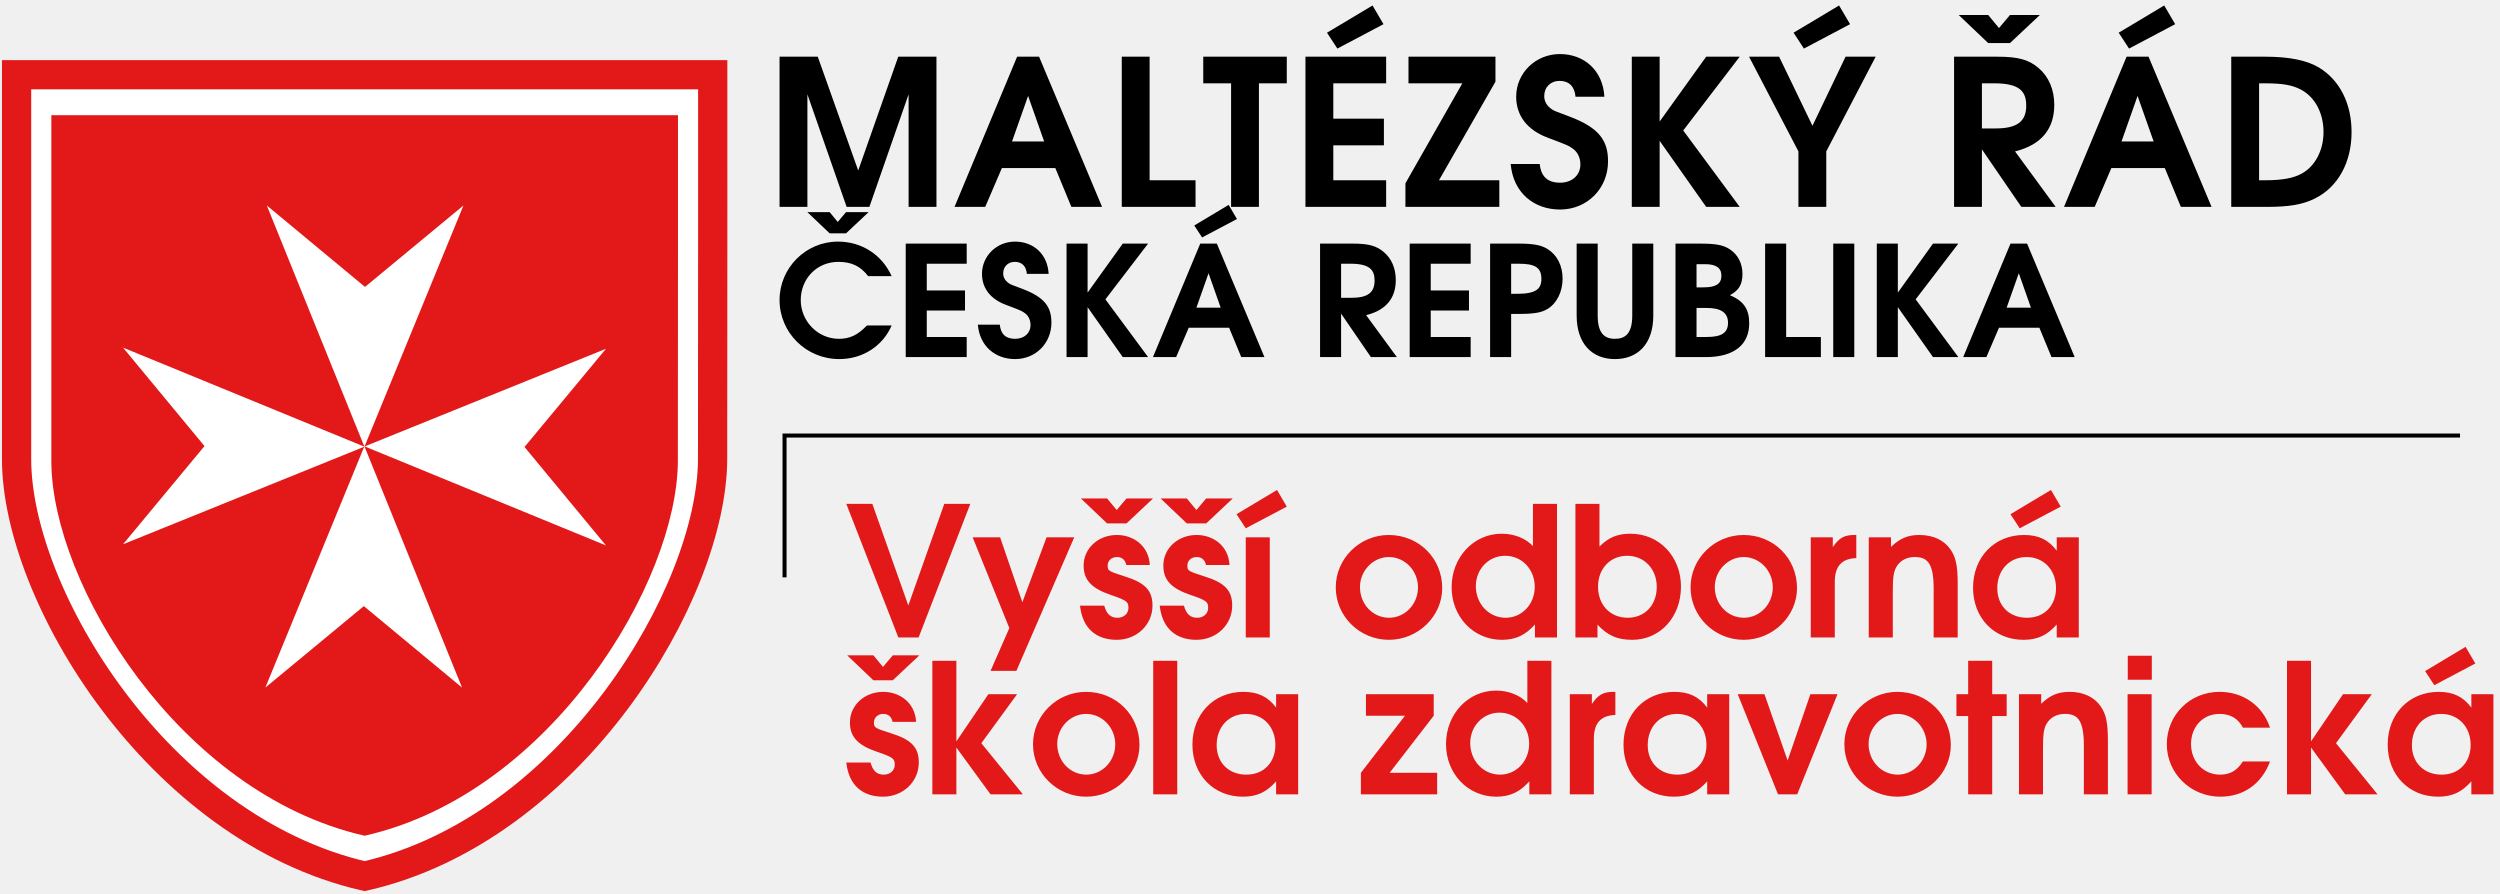
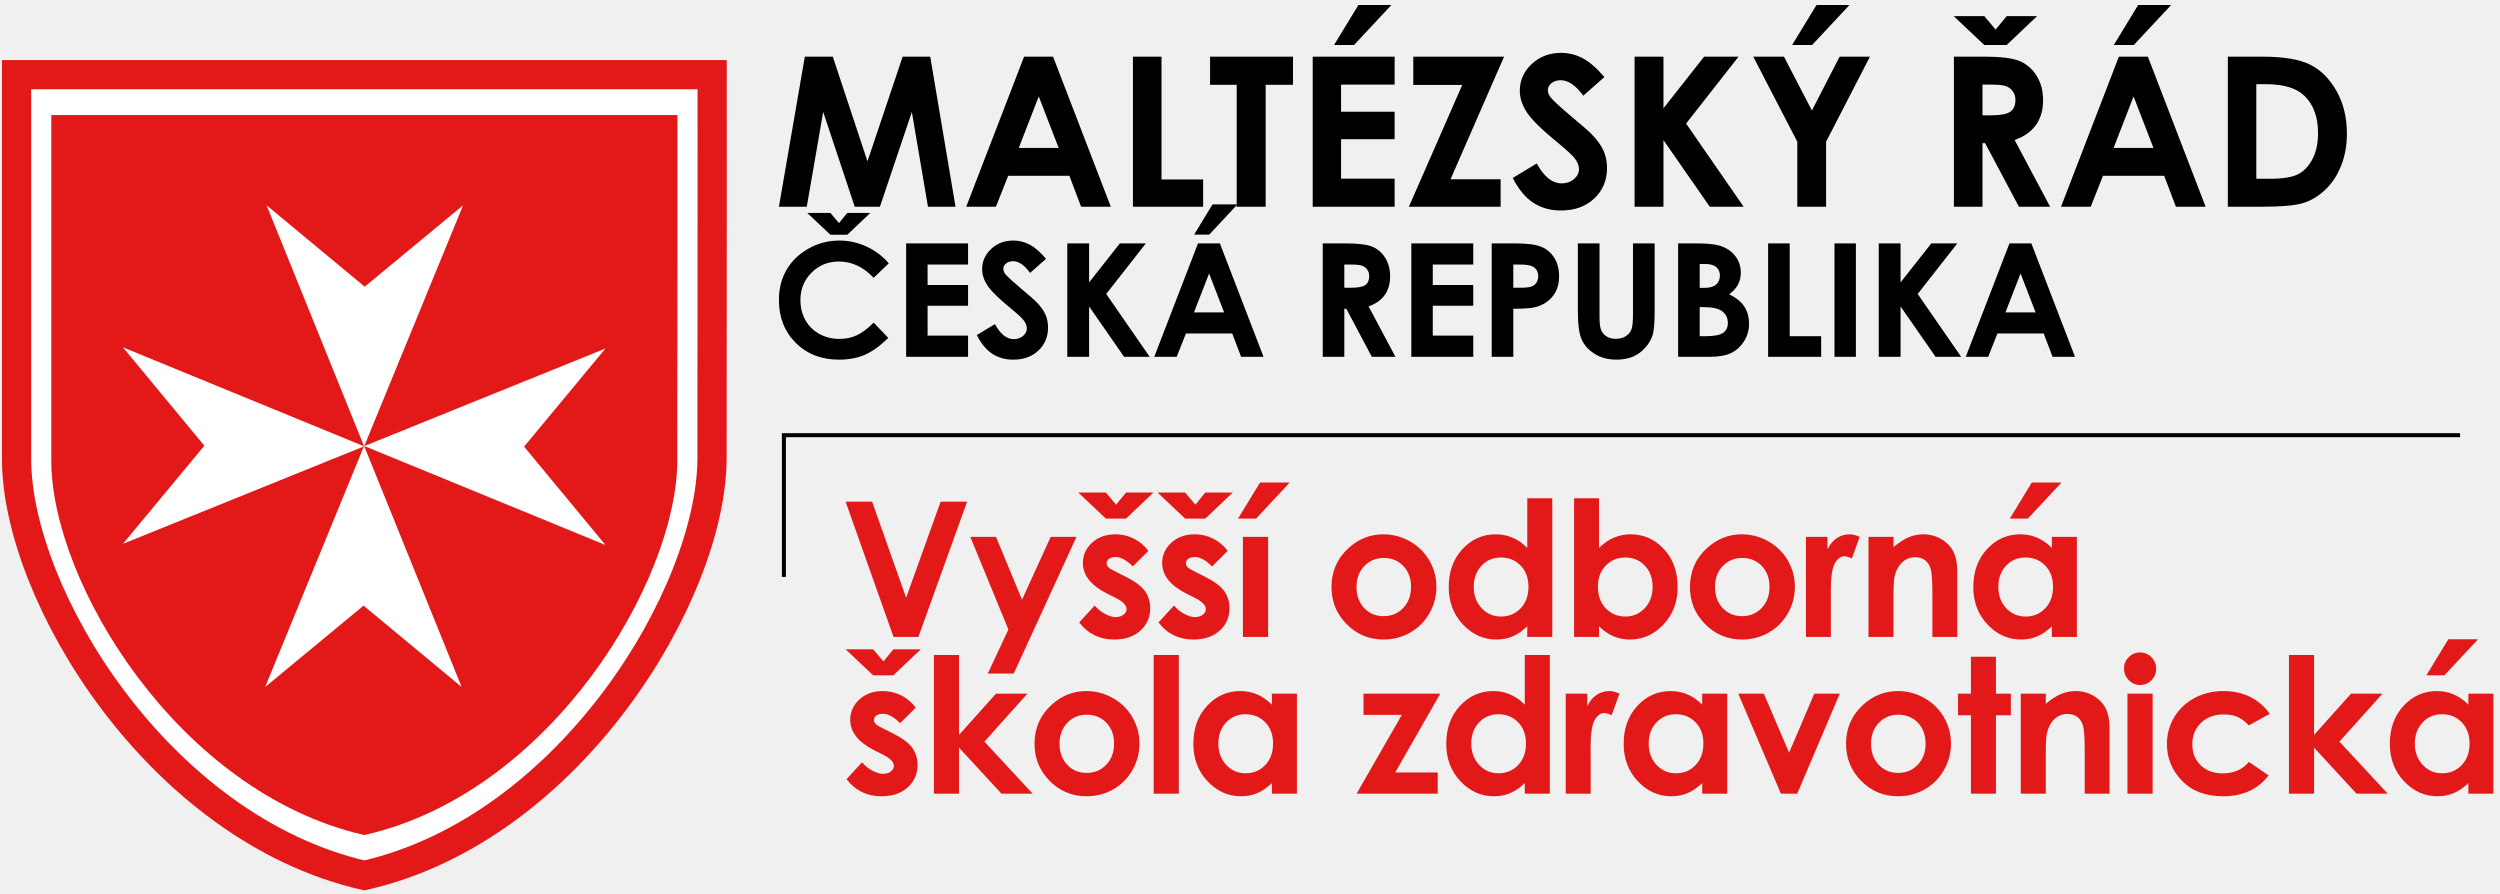
- <svg xmlns="http://www.w3.org/2000/svg" viewBox="-0.5 -8.91 379.01 135.51" width="379.01" height="135.51" role="img">
+ <svg xmlns="http://www.w3.org/2000/svg" viewBox="-0.5 -8.91 379.32 135.51" width="379.32" height="135.51" role="img">
  <g transform="translate(-113.9 -228.2)">
    <path fill-rule="nonzero" fill="#fff" d="M 168.676 352.117 C 200.066 344.965 221.41 309.176 221.438 288.828 C 221.473 264.148 221.457 230.609 221.457 230.609 L 115.91 230.609 C 115.91 230.609 115.902 263.938 115.91 288.914 C 115.914 309.433 137.351 344.914 168.676 352.117 " />
    <path fill="none" stroke-width="4.439" stroke-linejoin="miter" stroke="#e31818" d="M 0.001 -0.001 C 31.43 7.16 52.799 42.992 52.827 63.364 C 52.862 88.074 52.846 121.654 52.846 121.654 L -52.829 121.654 C -52.829 121.654 -52.837 88.285 -52.829 63.279 C -52.825 42.734 -31.361 7.21 0.001 -0.001 Z M 0.001 -0.001 " transform="matrix(0.9987, 0, 0, -0.9987, 168.6748, 352.1157)" />
    <path fill-rule="nonzero" fill="#e31818" d="M 168.676 345.535 C 196.668 339.16 215.699 307.246 215.726 289.101 C 215.754 267.094 215.742 237.188 215.742 237.188 L 121.625 237.188 C 121.625 237.188 121.621 266.91 121.625 289.183 C 121.633 307.476 140.746 339.113 168.676 345.535 " />
    <path fill="none" stroke-width="0.89" stroke-linejoin="miter" stroke="#e31818" d="M -0.001 0.002 C 28.025 6.384 47.08 38.337 47.107 56.504 C 47.134 78.538 47.123 108.481 47.123 108.481 L -47.109 108.481 C -47.109 108.481 -47.113 78.722 -47.109 56.422 C -47.101 38.106 -27.965 6.431 -0.001 0.002 Z M -0.001 0.002 " transform="matrix(0.9987, 0, 0, -0.9987, 168.6768, 345.5367)" />
    <path fill-rule="nonzero" fill="#fff" d="M 168.644 286.941 L 153.629 323.531 L 168.559 311.18 L 183.445 323.531 L 168.644 286.941 " />
    <path fill-rule="nonzero" fill="#fff" d="M 168.648 287.027 L 183.664 250.438 L 168.734 262.789 L 153.848 250.438 L 168.648 287.027 " />
    <path fill-rule="nonzero" fill="#fff" d="M 168.68 286.969 L 205.269 301.984 L 192.918 287.055 L 205.269 272.164 L 168.68 286.969 " />
    <path fill-rule="nonzero" fill="#fff" d="M 168.644 287.008 L 132.051 271.988 L 144.402 286.918 L 132.051 301.805 L 168.644 287.008 " />
  </g>
-   <path fill="#000" d="M117.684 22.455H121.905V5.385L127.852 22.455H131.302L137.249 5.385V22.455H141.47V-0.315H135.678L129.608 16.94L123.476 -0.315H117.684ZM144.209 22.455H148.862L151.389 16.57H159.492L161.926 22.455H166.579L157.027 -0.315H153.7ZM152.929 12.534 155.363 5.632 157.798 12.534ZM169.565 22.455H180.749V18.419H173.786V-0.315H169.565ZM181.917 3.721H186.138V22.455H190.359V3.721H194.581V-0.315H181.917ZM197.412 22.455H209.644V18.419H201.633V13.119H209.306V9.083H201.633V3.721H209.644V-0.315H197.412ZM200.678 -3.951 202.25 -1.547 209.244 -5.245 207.58 -8.079ZM212.569 22.455H226.804V18.419H217.653L226.218 3.475V-0.315H213.031V3.721H221.196L212.569 18.881ZM228.526 15.954C228.896 20.267 232.008 22.856 236.013 22.856C240.111 22.856 243.285 19.682 243.285 15.553C243.285 12.472 242.022 10.469 237.4 8.744C235.243 7.943 235.181 7.912 234.873 7.727C234.041 7.203 233.61 6.495 233.61 5.663C233.61 4.307 234.565 3.352 235.952 3.352C237.369 3.352 238.232 4.214 238.355 5.755H242.73C242.514 1.75 239.649 -0.715 235.982 -0.715C232.316 -0.715 229.358 2.15 229.358 5.755C229.358 8.62 231.053 10.808 234.103 11.948C237.123 13.088 237.369 13.181 238.047 13.704C238.725 14.228 239.094 15.091 239.094 16.015C239.094 17.648 237.831 18.788 236.013 18.788C234.134 18.788 233.117 17.864 232.932 15.954ZM246.887 22.455H251.108V12.441L258.164 22.455H263.248L254.682 10.87L263.248 -0.315H258.164L251.108 9.514V-0.315H246.887ZM264.662 -0.315 272.149 14.043V22.455H276.37V14.043L283.858 -0.315H279.298L274.275 10.161L269.222 -0.315ZM271.41 -3.951 272.981 -1.547 279.976 -5.245 278.312 -8.079ZM295.745 22.455H299.966V13.735L305.944 22.455H311.151L304.988 14.043C309.087 13.027 310.935 10.531 310.935 6.987C310.935 4.677 310.103 2.705 308.532 1.38C307.053 0.117 305.42 -0.315 302.308 -0.315H295.745ZM296.454 -6.631 300.921 -2.379H304.218L308.748 -6.631H304.218L302.554 -4.659L300.921 -6.631ZM299.966 10.562V3.721H301.846C305.851 3.721 306.683 5.077 306.683 7.111C306.683 9.514 305.297 10.562 302.031 10.562ZM312.411 22.455H317.064L319.59 16.57H327.694L330.128 22.455H334.781L325.229 -0.315H321.901ZM320.7 -3.951 322.271 -1.547 329.265 -5.245 327.601 -8.079ZM321.131 12.534 323.565 5.632 325.999 12.534ZM337.766 22.455H343.066C346.517 22.455 348.581 22.116 350.43 21.192C353.942 19.466 356.007 15.707 356.007 11.116C356.007 6.803 354.22 3.228 351.046 1.318C349.259 0.24 346.548 -0.315 342.973 -0.315H337.766ZM341.987 18.419V3.721H342.819C345.5 3.721 346.948 3.968 348.273 4.646C350.43 5.755 351.755 8.189 351.755 11.116C351.755 13.858 350.491 16.293 348.458 17.402C347.195 18.11 345.438 18.419 342.912 18.419Z M117.684 36.565C117.684 41.524 121.711 45.529 126.74 45.529C130.256 45.529 133.329 43.573 134.679 40.43H130.931C129.534 41.897 128.323 42.456 126.671 42.456C123.504 42.456 120.897 39.801 120.897 36.588C120.897 33.352 123.318 30.791 126.601 30.791C128.603 30.791 129.953 31.443 131.117 32.956H134.679C133.166 29.627 130.07 27.718 126.531 27.718C121.665 27.718 117.684 31.699 117.684 36.565ZM121.898 23.248 125.274 26.461H127.765L131.187 23.248H127.765L126.507 24.738L125.274 23.248ZM136.812 45.226H146.055V42.176H140.002V38.172H145.799V35.122H140.002V31.07H146.055V28.021H136.812ZM147.745 40.314C148.025 43.573 150.376 45.529 153.403 45.529C156.5 45.529 158.898 43.131 158.898 40.011C158.898 37.683 157.943 36.169 154.451 34.865C152.821 34.26 152.774 34.237 152.542 34.097C151.913 33.701 151.587 33.166 151.587 32.537C151.587 31.513 152.309 30.791 153.357 30.791C154.428 30.791 155.079 31.443 155.173 32.607H158.479C158.316 29.581 156.15 27.718 153.38 27.718C150.609 27.718 148.374 29.883 148.374 32.607C148.374 34.772 149.655 36.425 151.96 37.287C154.241 38.148 154.428 38.218 154.94 38.614C155.452 39.01 155.731 39.662 155.731 40.36C155.731 41.594 154.777 42.456 153.403 42.456C151.983 42.456 151.214 41.757 151.075 40.314ZM161.193 45.226H164.383V37.659L169.715 45.226H173.556L167.084 36.472L173.556 28.021H169.715L164.383 35.448V28.021H161.193ZM174.292 45.226H177.807L179.717 40.779H185.84L187.679 45.226H191.195L183.977 28.021H181.463ZM180.555 25.273 181.742 27.089 187.027 24.295 185.77 22.154ZM180.881 37.729 182.72 32.514 184.559 37.729ZM199.627 45.226H202.817V38.637L207.334 45.226H211.269L206.612 38.87C209.709 38.102 211.106 36.216 211.106 33.538C211.106 31.792 210.477 30.302 209.29 29.301C208.172 28.346 206.938 28.021 204.587 28.021H199.627ZM202.817 36.239V31.07H204.237C207.264 31.07 207.893 32.095 207.893 33.632C207.893 35.448 206.845 36.239 204.377 36.239ZM213.215 45.226H222.458V42.176H216.405V38.172H222.202V35.122H216.405V31.07H222.458V28.021H213.215ZM225.405 45.226H228.595V38.684H229.62C232.064 38.684 233.182 38.498 234.136 37.916C235.533 37.054 236.395 35.308 236.395 33.329C236.395 31.35 235.556 29.72 234.066 28.812C233.089 28.23 231.948 28.021 229.666 28.021H225.405ZM228.595 35.634V31.07H229.666C232.111 31.07 233.182 31.559 233.182 33.376C233.182 34.865 232.39 35.634 229.526 35.634ZM238.527 38.917C238.527 43.294 240.949 45.529 244.325 45.529C247.724 45.529 250.145 43.317 250.145 38.917V28.021H246.956V38.917C246.956 41.617 245.931 42.456 244.348 42.456C242.718 42.456 241.717 41.594 241.717 38.917V28.021H238.527ZM253.512 45.226H258.098C262.522 45.226 264.687 43.247 264.687 40.104C264.687 38.055 263.942 36.751 261.754 35.843C263.127 35.122 263.663 34.214 263.663 32.607C263.663 31.001 262.941 29.65 261.707 28.859C260.683 28.207 259.612 28.021 257.051 28.021H253.512ZM256.701 42.176V37.776H258.215C260.426 37.776 261.474 38.498 261.474 40.034C261.474 41.524 260.52 42.176 258.285 42.176ZM256.701 34.656V31.14H258.005C259.658 31.14 260.473 31.699 260.473 32.886C260.473 34.12 259.658 34.656 257.726 34.656ZM267.099 45.226H275.551V42.176H270.289V28.021H267.099ZM277.427 45.226H280.617V28.021H277.427ZM284.03 45.226H287.22V37.659L292.551 45.226H296.393L289.92 36.472L296.393 28.021H292.551L287.22 35.448V28.021H284.03ZM297.129 45.226H300.644L302.553 40.779H308.676L310.516 45.226H314.031L306.814 28.021H304.3ZM303.717 37.729 305.557 32.514 307.396 37.729Z" />
-   <path fill="none" stroke="#000" stroke-width="0.61" d="M118.44 78.62V57.12H372.45" />
-   <path fill="#e31818" d="M127.804 67.483 135.696 87.732H138.764L146.601 67.483H142.655L137.203 82.882L131.75 67.483ZM146.958 72.552 152.52 86.307 149.67 92.801H153.589L162.357 72.552H158.165L154.493 82.389L151.123 72.552ZM163.234 82.909C163.617 86.444 165.782 88.088 168.796 88.088C171.838 88.088 174.222 85.814 174.222 82.909C174.222 80.663 173.18 79.457 170.002 78.471C167.508 77.676 167.426 77.621 167.426 76.826C167.426 76.087 168.029 75.539 168.824 75.539C169.591 75.539 170.084 75.95 170.249 76.744H173.811C173.674 73.894 171.399 72.196 168.824 72.196C166.001 72.196 163.782 74.223 163.782 76.826C163.782 79.046 164.988 80.306 168.002 81.32C170.44 82.142 170.577 82.389 170.577 83.266C170.577 84.115 169.865 84.745 168.933 84.745C167.865 84.745 167.262 84.197 166.906 82.909ZM163.371 66.661 167.344 70.442H170.276L174.304 66.661H170.276L168.796 68.414L167.344 66.661ZM175.318 82.909C175.701 86.444 177.866 88.088 180.88 88.088C183.922 88.088 186.306 85.814 186.306 82.909C186.306 80.663 185.264 79.457 182.086 78.471C179.592 77.676 179.51 77.621 179.51 76.826C179.51 76.087 180.113 75.539 180.908 75.539C181.675 75.539 182.168 75.95 182.332 76.744H185.895C185.758 73.894 183.483 72.196 180.908 72.196C178.085 72.196 175.866 74.223 175.866 76.826C175.866 79.046 177.071 80.306 180.085 81.32C182.524 82.142 182.661 82.389 182.661 83.266C182.661 84.115 181.949 84.745 181.017 84.745C179.948 84.745 179.346 84.197 178.989 82.909ZM175.455 66.661 179.428 70.442H182.36L186.388 66.661H182.36L180.88 68.414L179.428 66.661ZM186.963 69.044 188.361 71.182 194.581 67.894 193.101 65.373ZM188.361 87.732H192.005V72.552H188.361ZM202.006 80.142C202.006 84.526 205.624 88.088 210.062 88.088C214.474 88.088 218.146 84.526 218.146 80.252C218.146 75.73 214.611 72.196 210.035 72.196C205.624 72.196 202.006 75.785 202.006 80.142ZM205.678 80.087C205.678 77.594 207.679 75.539 210.062 75.539C212.501 75.539 214.474 77.621 214.474 80.142C214.474 82.69 212.501 84.745 210.09 84.745C207.624 84.745 205.678 82.69 205.678 80.087ZM219.571 80.115C219.571 84.608 222.886 88.088 227.188 88.088C229.243 88.088 230.75 87.403 232.203 85.759V87.732H235.546V67.483H231.901V73.894C230.833 72.716 229.079 72.004 227.161 72.004C222.914 72.004 219.571 75.566 219.571 80.115ZM223.242 79.95C223.242 77.374 225.188 75.347 227.681 75.347C230.23 75.347 232.175 77.402 232.175 80.06C232.175 82.69 230.23 84.745 227.764 84.745C225.215 84.745 223.242 82.635 223.242 79.95ZM238.34 87.732H241.684V85.787C243.245 87.458 244.698 88.088 246.945 88.088C251.219 88.088 254.343 84.608 254.343 80.032C254.343 75.456 251.055 72.004 246.698 72.004C244.725 72.004 243.382 72.552 241.985 73.949V67.483H238.34ZM241.766 80.032C241.766 77.292 243.629 75.347 246.177 75.347C248.78 75.347 250.671 77.347 250.671 80.06C250.671 82.827 248.863 84.745 246.26 84.745C243.629 84.745 241.766 82.8 241.766 80.032ZM255.795 80.142C255.795 84.526 259.412 88.088 263.851 88.088C268.263 88.088 271.934 84.526 271.934 80.252C271.934 75.73 268.4 72.196 263.824 72.196C259.412 72.196 255.795 75.785 255.795 80.142ZM259.467 80.087C259.467 77.594 261.467 75.539 263.851 75.539C266.29 75.539 268.263 77.621 268.263 80.142C268.263 82.69 266.29 84.745 263.878 84.745C261.412 84.745 259.467 82.69 259.467 80.087ZM274.017 87.732H277.661V79.293C277.661 76.936 278.73 75.758 280.922 75.703V72.196H280.648C279.086 72.196 278.319 72.634 277.36 74.031V72.552H274.017ZM282.813 87.732H286.457V80.58C286.457 78.553 286.594 77.676 287.06 76.936C287.635 76.032 288.594 75.539 289.745 75.539C291.554 75.539 292.65 76.251 292.65 80.306V87.732H296.294V79.594C296.294 76.881 296.02 75.566 295.198 74.388C294.212 72.963 292.567 72.196 290.458 72.196C288.731 72.196 287.526 72.716 286.183 74.004V72.552H282.813ZM298.623 80.197C298.623 84.773 301.829 88.088 306.268 88.088C308.405 88.088 309.858 87.403 311.31 85.759V87.732H314.653V72.552H311.31V74.579C310.05 72.908 308.542 72.196 306.35 72.196C301.856 72.196 298.623 75.566 298.623 80.197ZM302.295 80.279C302.295 77.511 304.131 75.539 306.734 75.539C309.337 75.539 311.2 77.484 311.2 80.252C311.2 82.772 309.556 84.745 306.789 84.745C304.131 84.745 302.295 82.937 302.295 80.279ZM304.295 69.044 305.693 71.182 311.913 67.894 310.433 65.373Z M127.804 106.693C128.188 110.227 130.352 111.871 133.367 111.871C136.408 111.871 138.792 109.597 138.792 106.693C138.792 104.446 137.751 103.24 134.572 102.254C132.079 101.459 131.996 101.404 131.996 100.61C131.996 99.87 132.599 99.322 133.394 99.322C134.161 99.322 134.654 99.733 134.819 100.527H138.381C138.244 97.678 135.97 95.979 133.394 95.979C130.572 95.979 128.352 98.007 128.352 100.61C128.352 102.829 129.558 104.09 132.572 105.103C135.011 105.925 135.148 106.172 135.148 107.049C135.148 107.898 134.435 108.528 133.504 108.528C132.435 108.528 131.832 107.981 131.476 106.693ZM127.941 90.444 131.914 94.225H134.846L138.874 90.444H134.846L133.367 92.197L131.914 90.444ZM140.847 111.515H144.491V104.418L149.67 111.515H154.575L148.273 103.761L153.698 96.335H149.341L144.491 103.487V91.266H140.847ZM156.109 103.925C156.109 108.309 159.726 111.871 164.165 111.871C168.577 111.871 172.249 108.309 172.249 104.035C172.249 99.513 168.714 95.979 164.138 95.979C159.726 95.979 156.109 99.568 156.109 103.925ZM159.781 103.87C159.781 101.377 161.781 99.322 164.165 99.322C166.604 99.322 168.577 101.404 168.577 103.925C168.577 106.473 166.604 108.528 164.193 108.528C161.727 108.528 159.781 106.473 159.781 103.87ZM174.331 111.515H177.976V91.266H174.331ZM180.277 103.98C180.277 108.556 183.483 111.871 187.922 111.871C190.06 111.871 191.512 111.186 192.964 109.542V111.515H196.307V96.335H192.964V98.363C191.704 96.691 190.197 95.979 188.005 95.979C183.511 95.979 180.277 99.349 180.277 103.98ZM183.949 104.062C183.949 101.295 185.785 99.322 188.388 99.322C190.991 99.322 192.855 101.267 192.855 104.035C192.855 106.556 191.21 108.528 188.443 108.528C185.785 108.528 183.949 106.72 183.949 104.062ZM205.815 111.515H217.379V108.254H210.172L216.858 99.596V96.335H206.583V99.596H212.501L205.815 108.254ZM218.721 103.898C218.721 108.391 222.037 111.871 226.339 111.871C228.394 111.871 229.901 111.186 231.353 109.542V111.515H234.696V91.266H231.052V97.678C229.983 96.499 228.23 95.787 226.311 95.787C222.064 95.787 218.721 99.349 218.721 103.898ZM222.393 103.733C222.393 101.158 224.339 99.13 226.832 99.13C229.38 99.13 231.326 101.185 231.326 103.843C231.326 106.473 229.38 108.528 226.914 108.528C224.366 108.528 222.393 106.419 222.393 103.733ZM237.491 111.515H241.135V103.076C241.135 100.719 242.204 99.541 244.396 99.486V95.979H244.122C242.56 95.979 241.793 96.417 240.834 97.815V96.335H237.491ZM245.629 103.98C245.629 108.556 248.835 111.871 253.274 111.871C255.411 111.871 256.864 111.186 258.316 109.542V111.515H261.659V96.335H258.316V98.363C257.055 96.691 255.548 95.979 253.356 95.979C248.863 95.979 245.629 99.349 245.629 103.98ZM249.301 104.062C249.301 101.295 251.137 99.322 253.74 99.322C256.343 99.322 258.206 101.267 258.206 104.035C258.206 106.556 256.562 108.528 253.795 108.528C251.137 108.528 249.301 106.72 249.301 104.062ZM262.947 96.335 269.057 111.515H271.962L278.072 96.335H273.962L270.51 106.391L267.002 96.335ZM279.113 103.925C279.113 108.309 282.731 111.871 287.17 111.871C291.581 111.871 295.253 108.309 295.253 104.035C295.253 99.513 291.718 95.979 287.142 95.979C282.731 95.979 279.113 99.568 279.113 103.925ZM282.785 103.87C282.785 101.377 284.786 99.322 287.17 99.322C289.608 99.322 291.581 101.404 291.581 103.925C291.581 106.473 289.608 108.528 287.197 108.528C284.731 108.528 282.785 106.473 282.785 103.87ZM296.102 99.65H297.883V111.515H301.528V99.65H303.72V96.335H301.528V91.266H297.883V96.335H296.102ZM305.583 111.515H309.227V104.364C309.227 102.336 309.364 101.459 309.83 100.719C310.406 99.815 311.365 99.322 312.516 99.322C314.324 99.322 315.42 100.034 315.42 104.09V111.515H319.065V103.377C319.065 100.664 318.79 99.349 317.968 98.171C316.982 96.746 315.338 95.979 313.228 95.979C311.502 95.979 310.296 96.499 308.953 97.787V96.335H305.583ZM322.051 111.515H325.695V96.335H322.051ZM322.079 94.143H325.723V90.499H322.079ZM327.997 103.925C327.997 108.337 331.614 111.871 336.108 111.871C339.643 111.871 342.383 109.926 343.643 106.528H339.533C338.629 107.926 337.588 108.528 336.081 108.528C333.56 108.528 331.669 106.556 331.669 103.898C331.669 101.24 333.478 99.322 335.998 99.322C337.642 99.322 338.793 100.007 339.533 101.404H343.643C342.465 97.924 339.451 95.979 335.998 95.979C331.505 95.979 327.997 99.459 327.997 103.925ZM346.219 111.515H349.863V104.418L355.042 111.515H359.947L353.645 103.761L359.07 96.335H354.713L349.863 103.487V91.266H346.219ZM361.481 103.98C361.481 108.556 364.688 111.871 369.127 111.871C371.264 111.871 372.716 111.186 374.168 109.542V111.515H377.511V96.335H374.168V98.363C372.908 96.691 371.401 95.979 369.209 95.979C364.715 95.979 361.481 99.349 361.481 103.98ZM365.153 104.062C365.153 101.295 366.989 99.322 369.592 99.322C372.195 99.322 374.059 101.267 374.059 104.035C374.059 106.556 372.415 108.528 369.647 108.528C366.989 108.528 365.153 106.72 365.153 104.062ZM367.154 92.828 368.551 94.965 374.771 91.677 373.291 89.156Z" />
+   <path fill="#000" d="M121.615 -0.316H125.857L131.12 15.566L136.46 -0.316H140.64L144.479 22.455H140.299L137.854 8.074L133.008 22.455H129.185L124.402 8.074L121.909 22.455H117.684ZM154.881 -0.316H159.278L168.039 22.455H163.534L161.754 17.765H152.466L150.609 22.455H146.104ZM157.11 5.721 154.076 13.539H160.129ZM171.398 -0.316H175.732V18.322H182.048V22.455H171.398ZM183.101 -0.316H195.686V3.957H191.537V22.455H187.141V3.957H183.101ZM198.673 -0.316H211.103V3.926H202.977V8.043H211.103V12.207H202.977V18.198H211.103V22.455H198.673ZM205.608 -8.148H210.608L204.943 -2.08H201.909ZM213.936 -0.316H227.713L219.586 18.291H227.187V22.455H213.271L221.367 3.972H213.936ZM242.93 2.78 239.726 5.613Q238.038 3.26 236.289 3.26Q235.438 3.26 234.896 3.717Q234.354 4.173 234.354 4.746Q234.354 5.319 234.741 5.83Q235.267 6.511 237.914 8.755Q240.391 10.83 240.917 11.372Q242.233 12.703 242.783 13.918Q243.332 15.133 243.332 16.573Q243.332 19.375 241.397 21.201Q239.462 23.028 236.351 23.028Q233.921 23.028 232.117 21.836Q230.314 20.644 229.029 18.09L232.667 15.892Q234.308 18.91 236.444 18.91Q237.558 18.91 238.317 18.26Q239.075 17.61 239.075 16.759Q239.075 15.985 238.503 15.21Q237.93 14.437 235.979 12.842Q232.264 9.808 231.181 8.159Q230.097 6.511 230.097 4.87Q230.097 2.502 231.9 0.807Q233.704 -0.888 236.351 -0.888Q238.054 -0.888 239.594 -0.099Q241.134 0.691 242.93 2.78ZM247.512 -0.316H251.893V7.517L258.069 -0.316H263.286L255.329 9.839L264.06 22.455H258.92L251.893 12.347V22.455H247.512ZM265.515 -0.316H270.174L274.415 7.858L278.626 -0.316H283.223L276.567 12.594V22.455H272.202V12.594ZM275.112 -8.148H280.112L274.446 -2.08H271.412ZM295.963 -0.316H300.561Q304.338 -0.316 305.94 0.358Q307.542 1.031 308.517 2.595Q309.492 4.158 309.492 6.294Q309.492 8.539 308.417 10.048Q307.341 11.557 305.174 12.331L310.56 22.455H305.824L300.7 12.811H300.298V22.455H295.963ZM300.298 8.585H301.66Q303.734 8.585 304.516 8.043Q305.297 7.502 305.297 6.248Q305.297 5.505 304.91 4.955Q304.523 4.406 303.873 4.166Q303.223 3.926 301.489 3.926H300.298ZM295.932 -6.461H300.576L302.294 -4.418L303.966 -6.461H308.579L303.966 -2.08H300.576ZM320.994 -0.316H325.39L334.152 22.455H329.647L327.867 17.765H318.579L316.721 22.455H312.217ZM323.223 5.721 320.189 13.539H326.241ZM323.92 -8.148H328.919L323.254 -2.08H320.22ZM337.526 -0.316H342.665Q347.634 -0.316 350.049 0.915Q352.464 2.146 354.027 4.917Q355.591 7.687 355.591 11.387Q355.591 14.019 354.716 16.224Q353.842 18.43 352.301 19.885Q350.761 21.34 348.966 21.898Q347.17 22.455 342.743 22.455H337.526ZM341.845 3.864V18.214H343.857Q346.829 18.214 348.168 17.532Q349.507 16.851 350.359 15.242Q351.21 13.632 351.21 11.279Q351.21 7.656 349.182 5.66Q347.356 3.864 343.316 3.864Z M134.352 31.049 132.059 33.237Q129.72 30.769 126.795 30.769Q124.327 30.769 122.637 32.453Q120.947 34.138 120.947 36.605Q120.947 38.325 121.696 39.658Q122.444 40.992 123.813 41.752Q125.181 42.512 126.854 42.512Q128.281 42.512 129.462 41.98Q130.644 41.448 132.059 40.044L134.281 42.36Q132.375 44.22 130.679 44.94Q128.983 45.659 126.807 45.659Q122.795 45.659 120.239 43.115Q117.684 40.571 117.684 36.594Q117.684 34.02 118.847 32.02Q120.011 30.02 122.181 28.804Q124.351 27.587 126.854 27.587Q128.983 27.587 130.954 28.488Q132.925 29.389 134.352 31.049ZM121.988 23.4H125.497L126.795 24.944L128.059 23.4H131.544L128.059 26.71H125.497ZM136.989 28.02H146.382V31.225H140.241V34.336H146.382V37.483H140.241V42.01H146.382V45.226H136.989ZM158.214 30.359 155.792 32.5Q154.518 30.722 153.196 30.722Q152.552 30.722 152.143 31.067Q151.734 31.412 151.734 31.845Q151.734 32.278 152.026 32.664Q152.424 33.178 154.424 34.874Q156.295 36.442 156.693 36.851Q157.687 37.857 158.103 38.775Q158.518 39.694 158.518 40.781Q158.518 42.898 157.056 44.279Q155.594 45.659 153.243 45.659Q151.406 45.659 150.043 44.758Q148.681 43.858 147.71 41.928L150.459 40.267Q151.698 42.547 153.313 42.547Q154.155 42.547 154.728 42.056Q155.301 41.565 155.301 40.922Q155.301 40.337 154.868 39.752Q154.436 39.167 152.962 37.962Q150.155 35.67 149.336 34.424Q148.517 33.178 148.517 31.939Q148.517 30.149 149.88 28.868Q151.242 27.587 153.243 27.587Q154.529 27.587 155.693 28.184Q156.857 28.78 158.214 30.359ZM161.436 28.02H164.747V33.939L169.414 28.02H173.356L167.343 35.693L173.94 45.226H170.057L164.747 37.588V45.226H161.436ZM181.269 28.02H184.591L191.211 45.226H187.807L186.462 41.682H179.444L178.04 45.226H174.637ZM182.953 32.582 180.66 38.489H185.234ZM183.479 22.101H187.257L182.976 26.687H180.684ZM200.195 28.02H203.669Q206.523 28.02 207.733 28.529Q208.944 29.038 209.681 30.219Q210.418 31.4 210.418 33.015Q210.418 34.711 209.605 35.851Q208.792 36.992 207.154 37.576L211.225 45.226H207.646L203.774 37.939H203.47V45.226H200.195ZM203.47 34.746H204.499Q206.066 34.746 206.657 34.336Q207.248 33.927 207.248 32.98Q207.248 32.418 206.955 32.003Q206.663 31.587 206.172 31.406Q205.68 31.225 204.37 31.225H203.47ZM213.64 28.02H223.033V31.225H216.892V34.336H223.033V37.483H216.892V42.01H223.033V45.226H213.64ZM225.835 28.02H229.309Q232.128 28.02 233.373 28.541Q234.619 29.061 235.338 30.225Q236.058 31.389 236.058 33.015Q236.058 34.816 235.116 36.009Q234.174 37.202 232.56 37.67Q231.613 37.939 229.11 37.939V45.226H225.835ZM229.11 34.746H230.151Q231.379 34.746 231.858 34.57Q232.338 34.395 232.613 33.991Q232.888 33.588 232.888 33.015Q232.888 32.02 232.116 31.564Q231.554 31.225 230.034 31.225H229.11ZM238.906 28.02H242.193V39.155Q242.193 40.594 242.444 41.191Q242.696 41.787 243.275 42.144Q243.854 42.501 244.673 42.501Q245.538 42.501 246.164 42.103Q246.79 41.705 247.03 41.091Q247.269 40.477 247.269 38.746V28.02H250.556V38.278Q250.556 40.875 250.264 41.881Q249.971 42.887 249.147 43.822Q248.322 44.758 247.246 45.209Q246.17 45.659 244.743 45.659Q242.871 45.659 241.485 44.799Q240.099 43.939 239.503 42.647Q238.906 41.354 238.906 38.278ZM254.118 45.226V28.02H256.82Q259.171 28.02 260.259 28.324Q261.803 28.733 262.715 29.845Q263.628 30.956 263.628 32.465Q263.628 33.447 263.212 34.249Q262.797 35.05 261.861 35.752Q263.429 36.489 264.154 37.594Q264.879 38.699 264.879 40.208Q264.879 41.659 264.131 42.852Q263.382 44.045 262.201 44.635Q261.019 45.226 258.937 45.226ZM257.393 31.143V34.769H258.107Q259.3 34.769 259.879 34.266Q260.458 33.763 260.458 32.898Q260.458 32.09 259.908 31.617Q259.358 31.143 258.235 31.143ZM257.393 37.693V42.103H258.212Q260.247 42.103 260.955 41.588Q261.663 41.074 261.663 40.091Q261.663 38.98 260.832 38.337Q260.002 37.693 258.072 37.693ZM267.774 28.02H271.05V42.103H275.822V45.226H267.774ZM277.84 28.02H281.092V45.226H277.84ZM284.56 28.02H287.87V33.939L292.537 28.02H296.479L290.467 35.693L297.064 45.226H293.18L287.87 37.588V45.226H284.56ZM304.392 28.02H307.714L314.334 45.226H310.931L309.586 41.682H302.567L301.164 45.226H297.76ZM306.077 32.582 303.784 38.489H308.357Z" />
+   <path fill="none" stroke="#000" stroke-width="0.61" d="M118.44 78.62V57.12H372.76" />
+   <path fill="#e31818" d="M127.804 67.208H131.822L136.985 81.788L142.217 67.208H146.236L138.841 87.732H135.073ZM146.725 72.552H150.618L154.567 82.081L158.92 72.552H162.827L153.311 93.285H149.376L152.502 86.602ZM173.739 74.672 171.381 77.03Q169.944 75.607 168.772 75.607Q168.13 75.607 167.767 75.879Q167.404 76.151 167.404 76.556Q167.404 76.863 167.635 77.121Q167.865 77.379 168.772 77.826L170.167 78.523Q172.371 79.612 173.195 80.742Q174.018 81.872 174.018 83.393Q174.018 85.416 172.532 86.769Q171.046 88.123 168.548 88.123Q165.228 88.123 163.246 85.528L165.59 82.974Q166.26 83.756 167.16 84.237Q168.06 84.718 168.758 84.718Q169.511 84.718 169.972 84.356Q170.432 83.993 170.432 83.518Q170.432 82.639 168.772 81.802L167.488 81.16Q163.804 79.305 163.804 76.514Q163.804 74.714 165.193 73.438Q166.581 72.161 168.744 72.161Q170.223 72.161 171.527 72.81Q172.832 73.459 173.739 74.672ZM163.107 65.826H167.293L168.841 67.668L170.348 65.826H174.506L170.348 69.775H167.293ZM185.767 74.672 183.409 77.03Q181.972 75.607 180.8 75.607Q180.158 75.607 179.796 75.879Q179.433 76.151 179.433 76.556Q179.433 76.863 179.663 77.121Q179.893 77.379 180.8 77.826L182.196 78.523Q184.4 79.612 185.223 80.742Q186.046 81.872 186.046 83.393Q186.046 85.416 184.56 86.769Q183.075 88.123 180.577 88.123Q177.256 88.123 175.275 85.528L177.619 82.974Q178.289 83.756 179.189 84.237Q180.089 84.718 180.786 84.718Q181.54 84.718 182 84.356Q182.461 83.993 182.461 83.518Q182.461 82.639 180.8 81.802L179.517 81.16Q175.833 79.305 175.833 76.514Q175.833 74.714 177.221 73.438Q178.61 72.161 180.772 72.161Q182.251 72.161 183.556 72.81Q184.86 73.459 185.767 74.672ZM175.135 65.826H179.321L180.87 67.668L182.377 65.826H186.535L182.377 69.775H179.321ZM188.085 72.552H191.908V87.732H188.085ZM190.68 64.305H195.187L190.08 69.775H187.345ZM209.393 72.161Q211.542 72.161 213.432 73.235Q215.323 74.31 216.383 76.151Q217.444 77.993 217.444 80.128Q217.444 82.277 216.376 84.146Q215.309 86.016 213.467 87.069Q211.625 88.123 209.407 88.123Q206.142 88.123 203.833 85.8Q201.524 83.477 201.524 80.156Q201.524 76.598 204.133 74.226Q206.421 72.161 209.393 72.161ZM209.449 75.747Q207.677 75.747 206.498 76.981Q205.319 78.216 205.319 80.142Q205.319 82.123 206.484 83.351Q207.649 84.579 209.435 84.579Q211.221 84.579 212.407 83.337Q213.593 82.095 213.593 80.142Q213.593 78.189 212.428 76.968Q211.263 75.747 209.449 75.747ZM231.23 66.691H235.025V87.732H231.23V86.128Q230.114 87.188 228.991 87.655Q227.868 88.123 226.556 88.123Q223.612 88.123 221.463 85.841Q219.315 83.56 219.315 80.17Q219.315 76.654 221.394 74.407Q223.472 72.161 226.445 72.161Q227.812 72.161 229.012 72.677Q230.212 73.193 231.23 74.226ZM227.226 75.677Q225.454 75.677 224.282 76.926Q223.11 78.174 223.11 80.128Q223.11 82.095 224.303 83.365Q225.496 84.635 227.24 84.635Q229.04 84.635 230.226 83.386Q231.412 82.137 231.412 80.114Q231.412 78.133 230.226 76.905Q229.04 75.677 227.226 75.677ZM242.115 66.691V74.226Q243.147 73.193 244.347 72.677Q245.547 72.161 246.914 72.161Q249.886 72.161 251.965 74.407Q254.044 76.654 254.044 80.17Q254.044 83.56 251.895 85.841Q249.747 88.123 246.803 88.123Q245.491 88.123 244.361 87.655Q243.231 87.188 242.115 86.128V87.732H238.333V66.691ZM246.119 75.677Q244.319 75.677 243.133 76.905Q241.947 78.133 241.947 80.114Q241.947 82.137 243.133 83.386Q244.319 84.635 246.119 84.635Q247.863 84.635 249.056 83.365Q250.249 82.095 250.249 80.128Q250.249 78.174 249.077 76.926Q247.905 75.677 246.119 75.677ZM263.784 72.161Q265.933 72.161 267.824 73.235Q269.714 74.31 270.775 76.151Q271.835 77.993 271.835 80.128Q271.835 82.277 270.768 84.146Q269.7 86.016 267.859 87.069Q266.017 88.123 263.798 88.123Q260.533 88.123 258.224 85.8Q255.915 83.477 255.915 80.156Q255.915 76.598 258.524 74.226Q260.812 72.161 263.784 72.161ZM263.84 75.747Q262.068 75.747 260.889 76.981Q259.71 78.216 259.71 80.142Q259.71 82.123 260.875 83.351Q262.04 84.579 263.826 84.579Q265.612 84.579 266.798 83.337Q267.984 82.095 267.984 80.142Q267.984 78.189 266.819 76.968Q265.654 75.747 263.84 75.747ZM273.511 72.552H276.776V74.463Q277.306 73.333 278.185 72.747Q279.064 72.161 280.11 72.161Q280.85 72.161 281.659 72.552L280.473 75.83Q279.803 75.496 279.371 75.496Q278.492 75.496 277.885 76.584Q277.278 77.672 277.278 80.853L277.292 81.593V87.732H273.511ZM283 72.552H286.795V74.1Q288.092 73.012 289.146 72.586Q290.199 72.161 291.302 72.161Q293.562 72.161 295.139 73.737Q296.464 75.077 296.464 77.7V87.732H292.697V81.077Q292.697 78.356 292.453 77.463Q292.209 76.57 291.602 76.103Q290.995 75.635 290.102 75.635Q288.944 75.635 288.113 76.409Q287.283 77.184 286.962 78.551Q286.795 79.263 286.795 81.635V87.732H283ZM310.823 72.552H314.618V87.732H310.823V86.128Q309.707 87.188 308.583 87.655Q307.46 88.123 306.149 88.123Q303.204 88.123 301.056 85.841Q298.907 83.56 298.907 80.17Q298.907 76.654 300.986 74.407Q303.065 72.161 306.037 72.161Q307.404 72.161 308.604 72.677Q309.804 73.193 310.823 74.226ZM306.818 75.677Q305.046 75.677 303.874 76.926Q302.702 78.174 302.702 80.128Q302.702 82.095 303.895 83.365Q305.088 84.635 306.832 84.635Q308.632 84.635 309.818 83.386Q311.004 82.137 311.004 80.114Q311.004 78.133 309.818 76.905Q308.632 75.677 306.818 75.677ZM307.781 64.305H312.288L307.181 69.775H304.446Z M138.436 98.456 136.078 100.814Q134.641 99.39 133.469 99.39Q132.827 99.39 132.464 99.662Q132.101 99.934 132.101 100.339Q132.101 100.646 132.332 100.904Q132.562 101.162 133.469 101.609L134.864 102.306Q137.069 103.395 137.892 104.525Q138.715 105.655 138.715 107.176Q138.715 109.199 137.229 110.552Q135.743 111.906 133.246 111.906Q129.925 111.906 127.944 109.311L130.288 106.757Q130.957 107.539 131.857 108.02Q132.757 108.501 133.455 108.501Q134.208 108.501 134.669 108.139Q135.129 107.776 135.129 107.302Q135.129 106.422 133.469 105.585L132.185 104.944Q128.502 103.088 128.502 100.297Q128.502 98.497 129.89 97.221Q131.278 95.944 133.441 95.944Q134.92 95.944 136.225 96.593Q137.529 97.242 138.436 98.456ZM127.804 89.609H131.99L133.539 91.451L135.046 89.609H139.203L135.046 93.558H131.99ZM141.2 90.475H145.009V102.6L150.618 96.335H155.39L148.86 103.618L156.185 111.515H151.455L145.009 104.525V111.515H141.2ZM164.335 95.944Q166.483 95.944 168.374 97.018Q170.265 98.093 171.325 99.934Q172.386 101.776 172.386 103.911Q172.386 106.06 171.318 107.929Q170.251 109.799 168.409 110.853Q166.567 111.906 164.349 111.906Q161.084 111.906 158.775 109.583Q156.465 107.26 156.465 103.939Q156.465 100.381 159.075 98.009Q161.363 95.944 164.335 95.944ZM164.391 99.53Q162.619 99.53 161.44 100.765Q160.261 101.999 160.261 103.925Q160.261 105.906 161.426 107.134Q162.591 108.362 164.377 108.362Q166.162 108.362 167.349 107.12Q168.535 105.878 168.535 103.925Q168.535 101.972 167.369 100.751Q166.204 99.53 164.391 99.53ZM174.549 90.475H178.358V111.515H174.549ZM192.48 96.335H196.275V111.515H192.48V109.911Q191.364 110.971 190.24 111.439Q189.117 111.906 187.806 111.906Q184.862 111.906 182.713 109.625Q180.564 107.343 180.564 103.953Q180.564 100.437 182.643 98.19Q184.722 95.944 187.694 95.944Q189.061 95.944 190.261 96.46Q191.461 96.977 192.48 98.009ZM188.475 99.46Q186.703 99.46 185.531 100.709Q184.359 101.958 184.359 103.911Q184.359 105.878 185.552 107.148Q186.745 108.418 188.489 108.418Q190.289 108.418 191.475 107.169Q192.661 105.92 192.661 103.897Q192.661 101.916 191.475 100.688Q190.289 99.46 188.475 99.46ZM206.379 96.335H218.03L211.193 108.292H217.639V111.515H205.333L212.197 99.558H206.379ZM230.853 90.475H234.649V111.515H230.853V109.911Q229.737 110.971 228.614 111.439Q227.491 111.906 226.179 111.906Q223.235 111.906 221.087 109.625Q218.938 107.343 218.938 103.953Q218.938 100.437 221.017 98.19Q223.096 95.944 226.068 95.944Q227.435 95.944 228.635 96.46Q229.835 96.977 230.853 98.009ZM226.849 99.46Q225.077 99.46 223.905 100.709Q222.733 101.958 222.733 103.911Q222.733 105.878 223.926 107.148Q225.119 108.418 226.863 108.418Q228.663 108.418 229.849 107.169Q231.035 105.92 231.035 103.897Q231.035 101.916 229.849 100.688Q228.663 99.46 226.849 99.46ZM237.064 96.335H240.329V98.246Q240.859 97.116 241.738 96.53Q242.617 95.944 243.663 95.944Q244.403 95.944 245.212 96.335L244.026 99.614Q243.356 99.279 242.924 99.279Q242.045 99.279 241.438 100.367Q240.831 101.455 240.831 104.637L240.845 105.376V111.515H237.064ZM257.771 96.335H261.566V111.515H257.771V109.911Q256.655 110.971 255.531 111.439Q254.408 111.906 253.097 111.906Q250.153 111.906 248.004 109.625Q245.855 107.343 245.855 103.953Q245.855 100.437 247.934 98.19Q250.013 95.944 252.985 95.944Q254.352 95.944 255.552 96.46Q256.752 96.977 257.771 98.009ZM253.766 99.46Q251.994 99.46 250.822 100.709Q249.65 101.958 249.65 103.911Q249.65 105.878 250.843 107.148Q252.036 108.418 253.78 108.418Q255.58 108.418 256.766 107.169Q257.952 105.92 257.952 103.897Q257.952 101.916 256.766 100.688Q255.58 99.46 253.766 99.46ZM263.241 96.335H267.12L270.957 105.292L274.78 96.335H278.645L272.185 111.515H269.716ZM287.465 95.944Q289.613 95.944 291.504 97.018Q293.394 98.093 294.455 99.934Q295.515 101.776 295.515 103.911Q295.515 106.06 294.448 107.929Q293.381 109.799 291.539 110.853Q289.697 111.906 287.479 111.906Q284.214 111.906 281.904 109.583Q279.595 107.26 279.595 103.939Q279.595 100.381 282.204 98.009Q284.493 95.944 287.465 95.944ZM287.52 99.53Q285.748 99.53 284.569 100.765Q283.39 101.999 283.39 103.925Q283.39 105.906 284.555 107.134Q285.721 108.362 287.507 108.362Q289.292 108.362 290.478 107.12Q291.664 105.878 291.664 103.925Q291.664 101.972 290.499 100.751Q289.334 99.53 287.52 99.53ZM298.544 90.74H302.339V96.335H304.6V99.614H302.339V111.515H298.544V99.614H296.591V96.335H298.544ZM306.108 96.335H309.903V97.883Q311.201 96.795 312.254 96.37Q313.308 95.944 314.41 95.944Q316.67 95.944 318.247 97.521Q319.572 98.86 319.572 101.483V111.515H315.805V104.86Q315.805 102.139 315.561 101.246Q315.317 100.353 314.71 99.886Q314.103 99.418 313.21 99.418Q312.052 99.418 311.222 100.193Q310.391 100.967 310.07 102.334Q309.903 103.046 309.903 105.418V111.515H306.108ZM324.206 90.084Q325.21 90.084 325.929 90.809Q326.648 91.535 326.648 92.567Q326.648 93.586 325.936 94.305Q325.224 95.023 324.234 95.023Q323.215 95.023 322.497 94.291Q321.778 93.558 321.778 92.512Q321.778 91.507 322.49 90.796Q323.201 90.084 324.206 90.084ZM322.294 96.335H326.117V111.515H322.294ZM343.88 99.404 340.713 101.148Q339.82 100.213 338.948 99.851Q338.076 99.488 336.904 99.488Q334.769 99.488 333.451 100.765Q332.132 102.041 332.132 104.037Q332.132 105.976 333.402 107.204Q334.672 108.432 336.737 108.432Q339.29 108.432 340.713 106.688L343.713 108.739Q341.271 111.906 336.82 111.906Q332.816 111.906 330.549 109.534Q328.281 107.162 328.281 103.981Q328.281 101.776 329.384 99.921Q330.486 98.065 332.46 97.004Q334.434 95.944 336.876 95.944Q339.137 95.944 340.936 96.844Q342.736 97.744 343.88 99.404ZM346.798 90.475H350.607V102.6L356.216 96.335H360.988L354.458 103.618L361.783 111.515H357.053L350.607 104.525V111.515H346.798ZM374.021 96.335H377.816V111.515H374.021V109.911Q372.904 110.971 371.781 111.439Q370.658 111.906 369.347 111.906Q366.403 111.906 364.254 109.625Q362.105 107.343 362.105 103.953Q362.105 100.437 364.184 98.19Q366.263 95.944 369.235 95.944Q370.602 95.944 371.802 96.46Q373.002 96.977 374.021 98.009ZM370.016 99.46Q368.244 99.46 367.072 100.709Q365.9 101.958 365.9 103.911Q365.9 105.878 367.093 107.148Q368.286 108.418 370.03 108.418Q371.83 108.418 373.016 107.169Q374.202 105.92 374.202 103.897Q374.202 101.916 373.016 100.688Q371.83 99.46 370.016 99.46ZM370.979 88.089H375.486L370.379 93.558H367.644Z" />
</svg>
